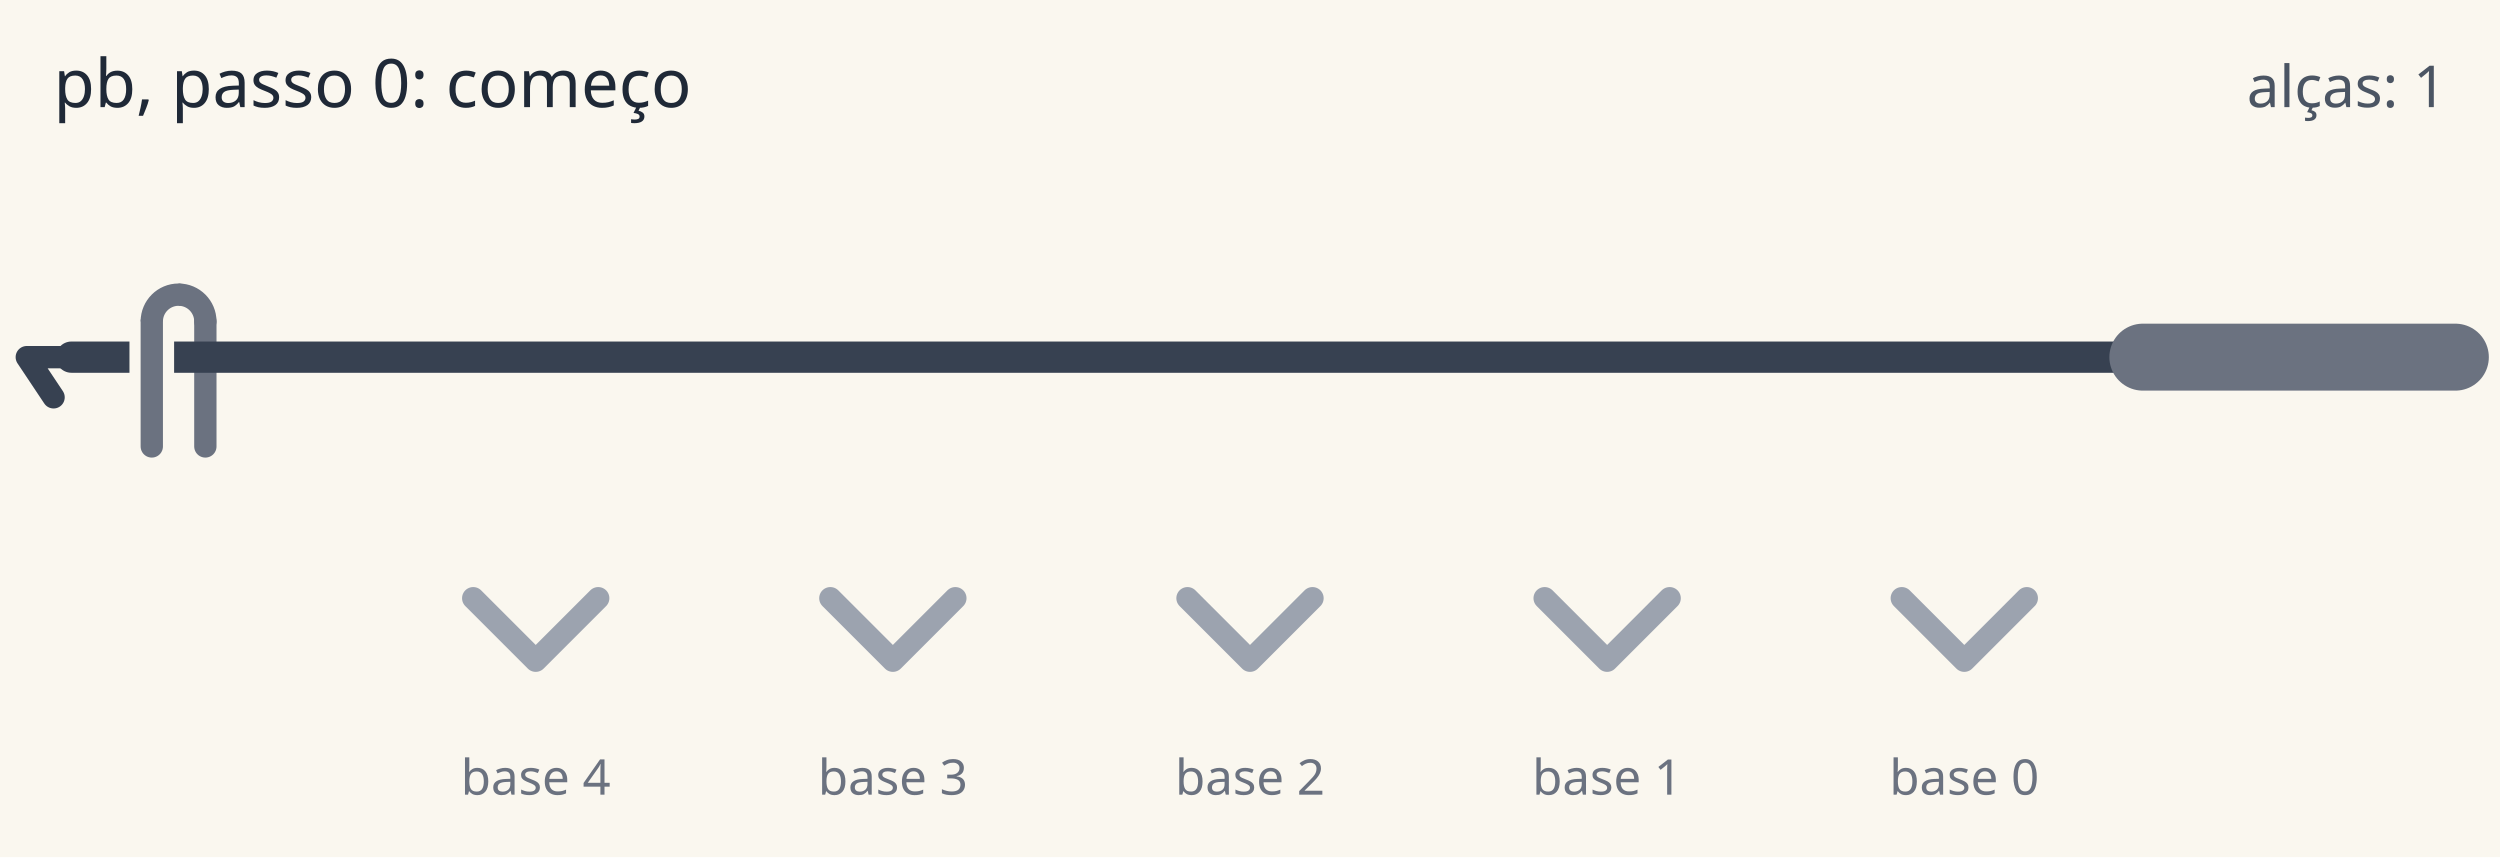
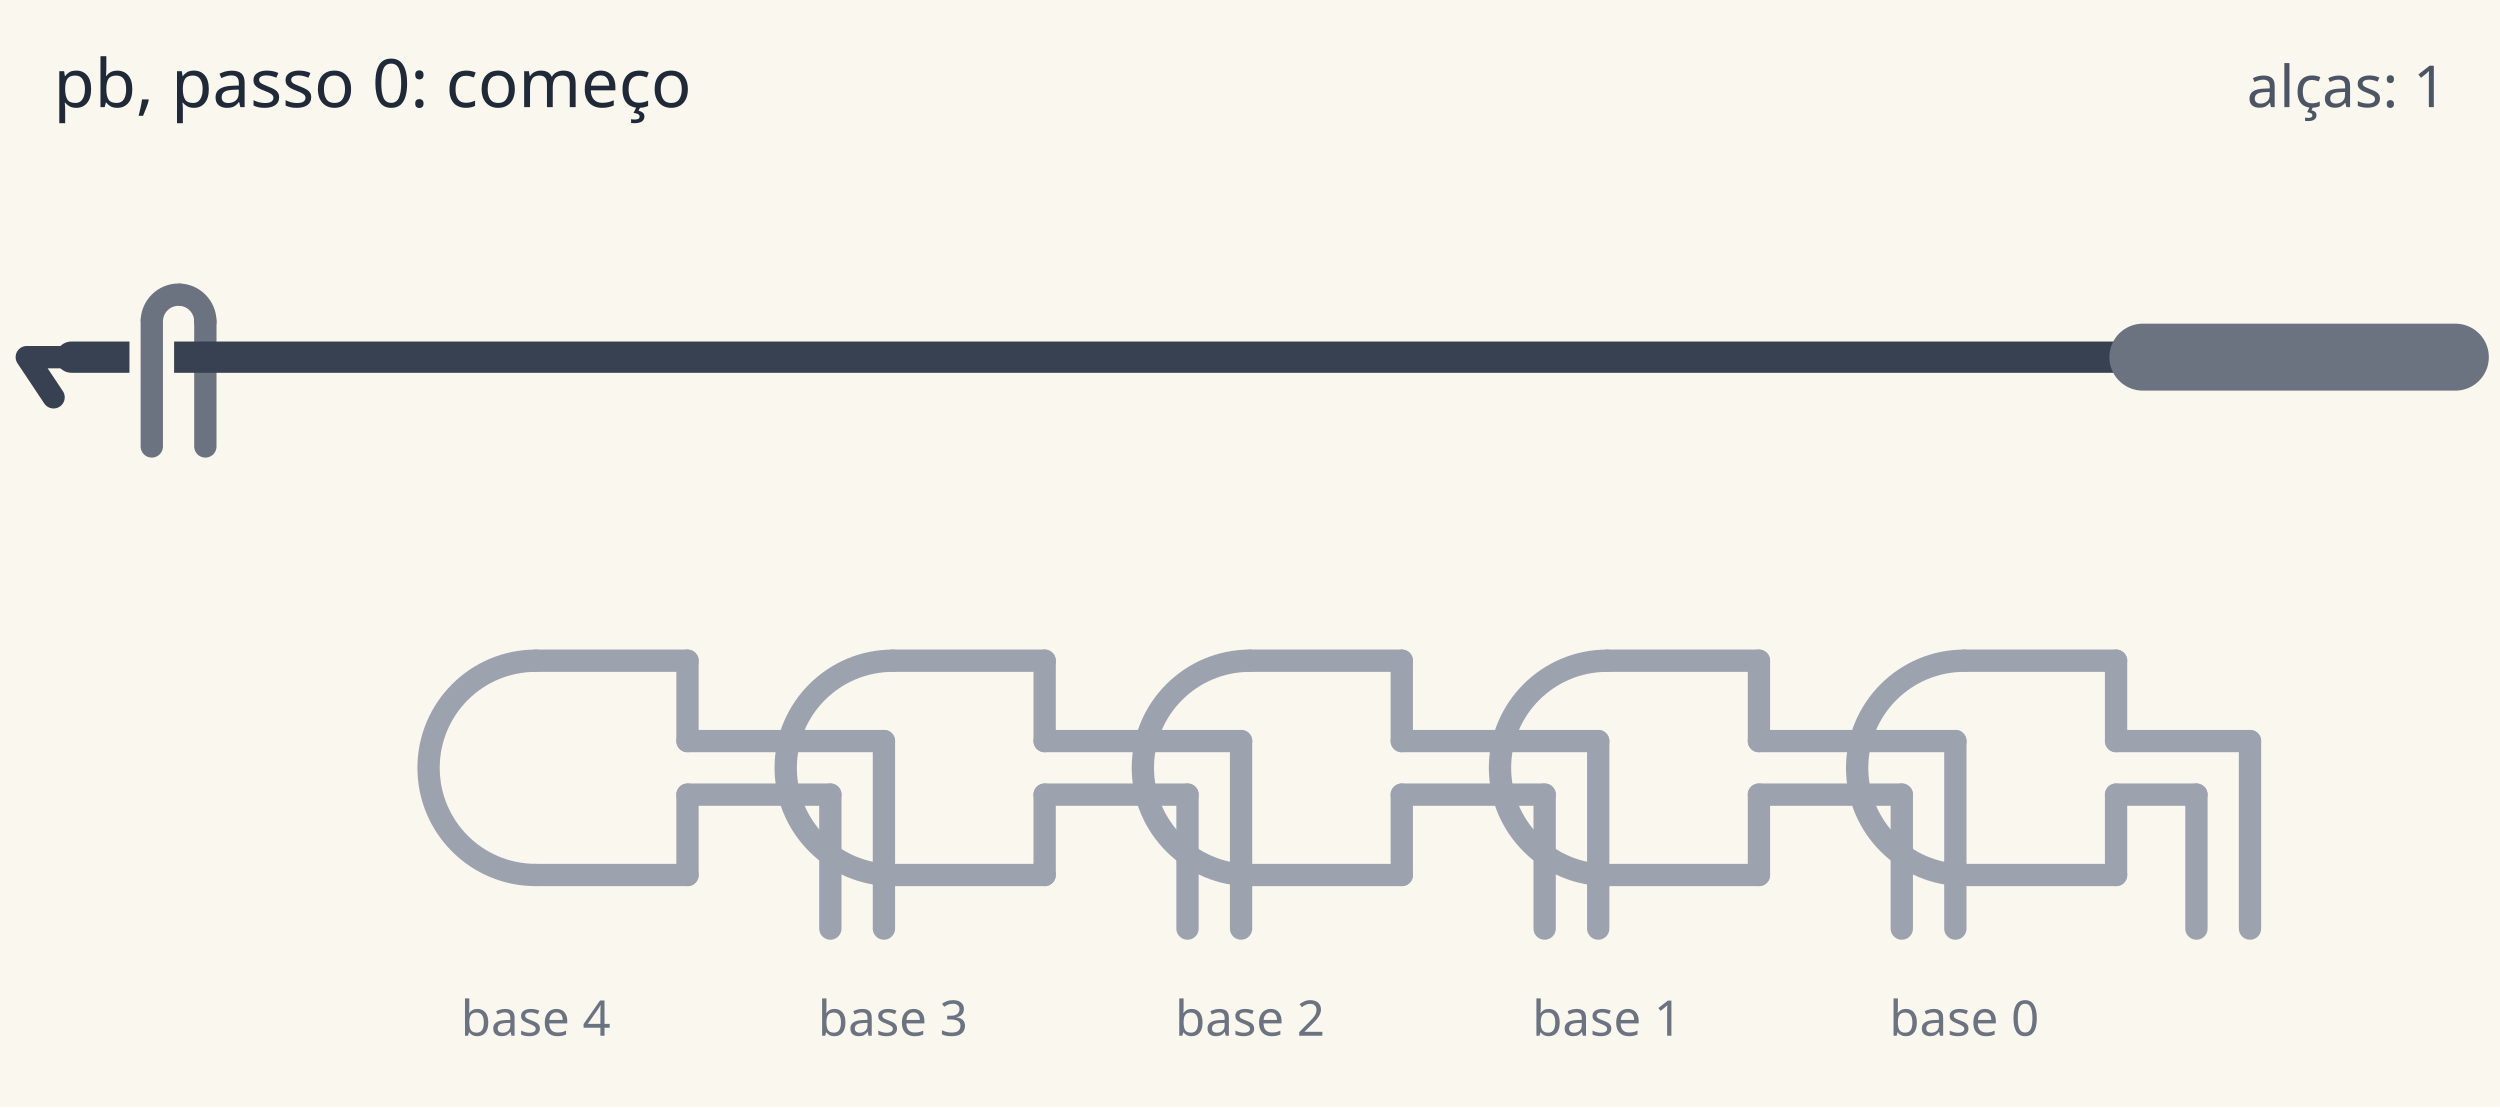
- <svg xmlns="http://www.w3.org/2000/svg" viewBox="0 0 560.0 192.0" width="560.0" height="192.0" font-family="sans-serif">
+ <svg xmlns="http://www.w3.org/2000/svg" viewBox="0 0 560.0 248.0" width="560.0" height="248.0" font-family="sans-serif">
  <rect width="100%" height="100%" fill="#faf7ef" />
  <text x="12" y="24" font-size="15" fill="#1f2937">pb, passo 0: começo</text>
  <text x="548.0" y="24" font-size="13" text-anchor="end" fill="#4b5563">alças: 1</text>
-   <text x="440.0" y="178.0" font-size="11" text-anchor="middle" fill="#6b7280">base 0</text>
-   <text x="360.0" y="178.0" font-size="11" text-anchor="middle" fill="#6b7280">base 1</text>
-   <text x="280.0" y="178.0" font-size="11" text-anchor="middle" fill="#6b7280">base 2</text>
-   <text x="200.0" y="178.0" font-size="11" text-anchor="middle" fill="#6b7280">base 3</text>
-   <text x="120.0" y="178.0" font-size="11" text-anchor="middle" fill="#6b7280">base 4</text>
+   <text x="440.0" y="232.0" font-size="11" text-anchor="middle" fill="#6b7280">base 0</text>
+   <text x="360.0" y="232.0" font-size="11" text-anchor="middle" fill="#6b7280">base 1</text>
+   <text x="280.0" y="232.0" font-size="11" text-anchor="middle" fill="#6b7280">base 2</text>
+   <text x="200.0" y="232.0" font-size="11" text-anchor="middle" fill="#6b7280">base 3</text>
+   <text x="120.0" y="232.0" font-size="11" text-anchor="middle" fill="#6b7280">base 4</text>
  <path data-bend="0" data-side="back" d="M 46.0 72 A 6 6 0 0 0 40.0 66" fill="none" stroke="#6b7280" stroke-width="5" stroke-linecap="round" />
  <line data-pair="0" data-side="back" data-seg="0" data-loop="0" data-kind="initial" data-on-hook="1" data-part="back" data-cx="40.0" data-cy="80" x1="46.0" y1="72.0" x2="46.0" y2="100.0" stroke="#6b7280" stroke-width="5" stroke-linecap="round" />
  <line data-hook="1" x1="544.0" y1="80" x2="16.0" y2="80" stroke="#374151" stroke-width="7" stroke-linecap="round" />
  <line data-hook-handle="1" x1="550.0" y1="80" x2="480.0" y2="80" stroke="#6b7280" stroke-width="15" stroke-linecap="round" />
  <path data-hook-tip="1" d="M 18.0 80 L 6.0 80 L 12.0 89" fill="none" stroke="#374151" stroke-width="5" stroke-linecap="round" stroke-linejoin="round" />
-   <path data-base-top="0" data-cx="440.0" data-hw="14.0" d="M 426.0 134.0 L 440.0 148.0 L 454.0 134.0" fill="none" stroke="#9ca3af" stroke-width="5" stroke-linecap="round" stroke-linejoin="round" />
-   <path data-base-top="1" data-cx="360.0" data-hw="14.0" d="M 346.0 134.0 L 360.0 148.0 L 374.0 134.0" fill="none" stroke="#9ca3af" stroke-width="5" stroke-linecap="round" stroke-linejoin="round" />
-   <path data-base-top="2" data-cx="280.0" data-hw="14.0" d="M 266.0 134.0 L 280.0 148.0 L 294.0 134.0" fill="none" stroke="#9ca3af" stroke-width="5" stroke-linecap="round" stroke-linejoin="round" />
-   <path data-base-top="3" data-cx="200.0" data-hw="14.0" d="M 186.0 134.0 L 200.0 148.0 L 214.0 134.0" fill="none" stroke="#9ca3af" stroke-width="5" stroke-linecap="round" stroke-linejoin="round" />
-   <path data-base-top="4" data-cx="120.0" data-hw="14.0" d="M 106.0 134.0 L 120.0 148.0 L 134.0 134.0" fill="none" stroke="#9ca3af" stroke-width="5" stroke-linecap="round" stroke-linejoin="round" />
+   <path data-base-top="0" data-cx="440.0" data-cy="172.0" data-hx="445.0" data-hw="21.0" d="M 440.0 148.0 A 24 24 0 0 0 440.0 196.0" fill="none" stroke="#9ca3af" stroke-width="5" stroke-linecap="round" />
+   <path data-base-top="1" data-cx="360.0" data-cy="172.0" data-hx="365.0" data-hw="21.0" d="M 360.0 148.0 A 24 24 0 0 0 360.0 196.0" fill="none" stroke="#9ca3af" stroke-width="5" stroke-linecap="round" />
+   <path data-base-top="2" data-cx="280.0" data-cy="172.0" data-hx="285.0" data-hw="21.0" d="M 280.0 148.0 A 24 24 0 0 0 280.0 196.0" fill="none" stroke="#9ca3af" stroke-width="5" stroke-linecap="round" />
+   <path data-base-top="3" data-cx="200.0" data-cy="172.0" data-hx="205.0" data-hw="21.0" d="M 200.0 148.0 A 24 24 0 0 0 200.0 196.0" fill="none" stroke="#9ca3af" stroke-width="5" stroke-linecap="round" />
+   <path data-base-top="4" data-cx="120.0" data-cy="172.0" data-hx="125.0" data-hw="21.0" d="M 120.0 148.0 A 24 24 0 0 0 120.0 196.0" fill="none" stroke="#9ca3af" stroke-width="5" stroke-linecap="round" />
+   <line data-base-line="0" data-seg="0" x1="440.0" y1="148.0" x2="474.0" y2="148.0" stroke="#9ca3af" stroke-width="5" stroke-linecap="round" />
+   <line data-base-line="0" data-seg="1" x1="474.0" y1="148.0" x2="474.0" y2="166.0" stroke="#9ca3af" stroke-width="5" stroke-linecap="round" />
+   <line data-base-line="0" data-seg="2" x1="474.0" y1="166.0" x2="504.0" y2="166.0" stroke="#9ca3af" stroke-width="5" stroke-linecap="round" />
+   <line data-base-line="0" data-seg="3" x1="504.0" y1="166.0" x2="504.0" y2="208.0" stroke="#9ca3af" stroke-width="5" stroke-linecap="round" />
+   <line data-base-line="0" data-seg="4" x1="440.0" y1="196.0" x2="474.0" y2="196.0" stroke="#9ca3af" stroke-width="5" stroke-linecap="round" />
+   <line data-base-line="0" data-seg="5" x1="474.0" y1="196.0" x2="474.0" y2="178.0" stroke="#9ca3af" stroke-width="5" stroke-linecap="round" />
+   <line data-base-line="0" data-seg="6" x1="474.0" y1="178.0" x2="492.0" y2="178.0" stroke="#9ca3af" stroke-width="5" stroke-linecap="round" />
+   <line data-base-line="0" data-seg="7" x1="492.0" y1="178.0" x2="492.0" y2="208.0" stroke="#9ca3af" stroke-width="5" stroke-linecap="round" />
+   <line data-base-line="1" data-seg="0" x1="360.0" y1="148.0" x2="394.0" y2="148.0" stroke="#9ca3af" stroke-width="5" stroke-linecap="round" />
+   <line data-base-line="1" data-seg="1" x1="394.0" y1="148.0" x2="394.0" y2="166.0" stroke="#9ca3af" stroke-width="5" stroke-linecap="round" />
+   <line data-base-line="1" data-seg="2" x1="394.0" y1="166.0" x2="438.0" y2="166.0" stroke="#9ca3af" stroke-width="5" stroke-linecap="round" />
+   <line data-base-line="1" data-seg="3" x1="438.0" y1="166.0" x2="438.0" y2="208.0" stroke="#9ca3af" stroke-width="5" stroke-linecap="round" />
+   <line data-base-line="1" data-seg="4" x1="360.0" y1="196.0" x2="394.0" y2="196.0" stroke="#9ca3af" stroke-width="5" stroke-linecap="round" />
+   <line data-base-line="1" data-seg="5" x1="394.0" y1="196.0" x2="394.0" y2="178.0" stroke="#9ca3af" stroke-width="5" stroke-linecap="round" />
+   <line data-base-line="1" data-seg="6" x1="394.0" y1="178.0" x2="426.0" y2="178.0" stroke="#9ca3af" stroke-width="5" stroke-linecap="round" />
+   <line data-base-line="1" data-seg="7" x1="426.0" y1="178.0" x2="426.0" y2="208.0" stroke="#9ca3af" stroke-width="5" stroke-linecap="round" />
+   <line data-base-line="2" data-seg="0" x1="280.0" y1="148.0" x2="314.0" y2="148.0" stroke="#9ca3af" stroke-width="5" stroke-linecap="round" />
+   <line data-base-line="2" data-seg="1" x1="314.0" y1="148.0" x2="314.0" y2="166.0" stroke="#9ca3af" stroke-width="5" stroke-linecap="round" />
+   <line data-base-line="2" data-seg="2" x1="314.0" y1="166.0" x2="358.0" y2="166.0" stroke="#9ca3af" stroke-width="5" stroke-linecap="round" />
+   <line data-base-line="2" data-seg="3" x1="358.0" y1="166.0" x2="358.0" y2="208.0" stroke="#9ca3af" stroke-width="5" stroke-linecap="round" />
+   <line data-base-line="2" data-seg="4" x1="280.0" y1="196.0" x2="314.0" y2="196.0" stroke="#9ca3af" stroke-width="5" stroke-linecap="round" />
+   <line data-base-line="2" data-seg="5" x1="314.0" y1="196.0" x2="314.0" y2="178.0" stroke="#9ca3af" stroke-width="5" stroke-linecap="round" />
+   <line data-base-line="2" data-seg="6" x1="314.0" y1="178.0" x2="346.0" y2="178.0" stroke="#9ca3af" stroke-width="5" stroke-linecap="round" />
+   <line data-base-line="2" data-seg="7" x1="346.0" y1="178.0" x2="346.0" y2="208.0" stroke="#9ca3af" stroke-width="5" stroke-linecap="round" />
+   <line data-base-line="3" data-seg="0" x1="200.0" y1="148.0" x2="234.0" y2="148.0" stroke="#9ca3af" stroke-width="5" stroke-linecap="round" />
+   <line data-base-line="3" data-seg="1" x1="234.0" y1="148.0" x2="234.0" y2="166.0" stroke="#9ca3af" stroke-width="5" stroke-linecap="round" />
+   <line data-base-line="3" data-seg="2" x1="234.0" y1="166.0" x2="278.0" y2="166.0" stroke="#9ca3af" stroke-width="5" stroke-linecap="round" />
+   <line data-base-line="3" data-seg="3" x1="278.0" y1="166.0" x2="278.0" y2="208.0" stroke="#9ca3af" stroke-width="5" stroke-linecap="round" />
+   <line data-base-line="3" data-seg="4" x1="200.0" y1="196.0" x2="234.0" y2="196.0" stroke="#9ca3af" stroke-width="5" stroke-linecap="round" />
+   <line data-base-line="3" data-seg="5" x1="234.0" y1="196.0" x2="234.0" y2="178.0" stroke="#9ca3af" stroke-width="5" stroke-linecap="round" />
+   <line data-base-line="3" data-seg="6" x1="234.0" y1="178.0" x2="266.0" y2="178.0" stroke="#9ca3af" stroke-width="5" stroke-linecap="round" />
+   <line data-base-line="3" data-seg="7" x1="266.0" y1="178.0" x2="266.0" y2="208.0" stroke="#9ca3af" stroke-width="5" stroke-linecap="round" />
+   <line data-base-line="4" data-seg="0" x1="120.0" y1="148.0" x2="154.0" y2="148.0" stroke="#9ca3af" stroke-width="5" stroke-linecap="round" />
+   <line data-base-line="4" data-seg="1" x1="154.0" y1="148.0" x2="154.0" y2="166.0" stroke="#9ca3af" stroke-width="5" stroke-linecap="round" />
+   <line data-base-line="4" data-seg="2" x1="154.0" y1="166.0" x2="198.0" y2="166.0" stroke="#9ca3af" stroke-width="5" stroke-linecap="round" />
+   <line data-base-line="4" data-seg="3" x1="198.0" y1="166.0" x2="198.0" y2="208.0" stroke="#9ca3af" stroke-width="5" stroke-linecap="round" />
+   <line data-base-line="4" data-seg="4" x1="120.0" y1="196.0" x2="154.0" y2="196.0" stroke="#9ca3af" stroke-width="5" stroke-linecap="round" />
+   <line data-base-line="4" data-seg="5" x1="154.0" y1="196.0" x2="154.0" y2="178.0" stroke="#9ca3af" stroke-width="5" stroke-linecap="round" />
+   <line data-base-line="4" data-seg="6" x1="154.0" y1="178.0" x2="186.0" y2="178.0" stroke="#9ca3af" stroke-width="5" stroke-linecap="round" />
+   <line data-base-line="4" data-seg="7" x1="186.0" y1="178.0" x2="186.0" y2="208.0" stroke="#9ca3af" stroke-width="5" stroke-linecap="round" />
  <path d="M 40.0 66 A 6 6 0 0 0 34.0 72" stroke="#faf7ef" stroke-width="10" stroke-linecap="butt" fill="none" />
  <path data-bend="0" data-side="front" d="M 40.0 66 A 6 6 0 0 0 34.0 72" fill="none" stroke="#6b7280" stroke-width="5" stroke-linecap="round" />
  <line x1="34.0" y1="72.0" x2="34.0" y2="100.0" stroke="#faf7ef" stroke-width="10" stroke-linecap="butt" fill="none" />
  <line data-pair="0" data-side="front" data-seg="0" data-loop="0" data-kind="initial" data-on-hook="1" data-part="front" data-cx="40.0" data-cy="80" x1="34.0" y1="72.0" x2="34.0" y2="100.0" stroke="#6b7280" stroke-width="5" stroke-linecap="round" />
</svg>
